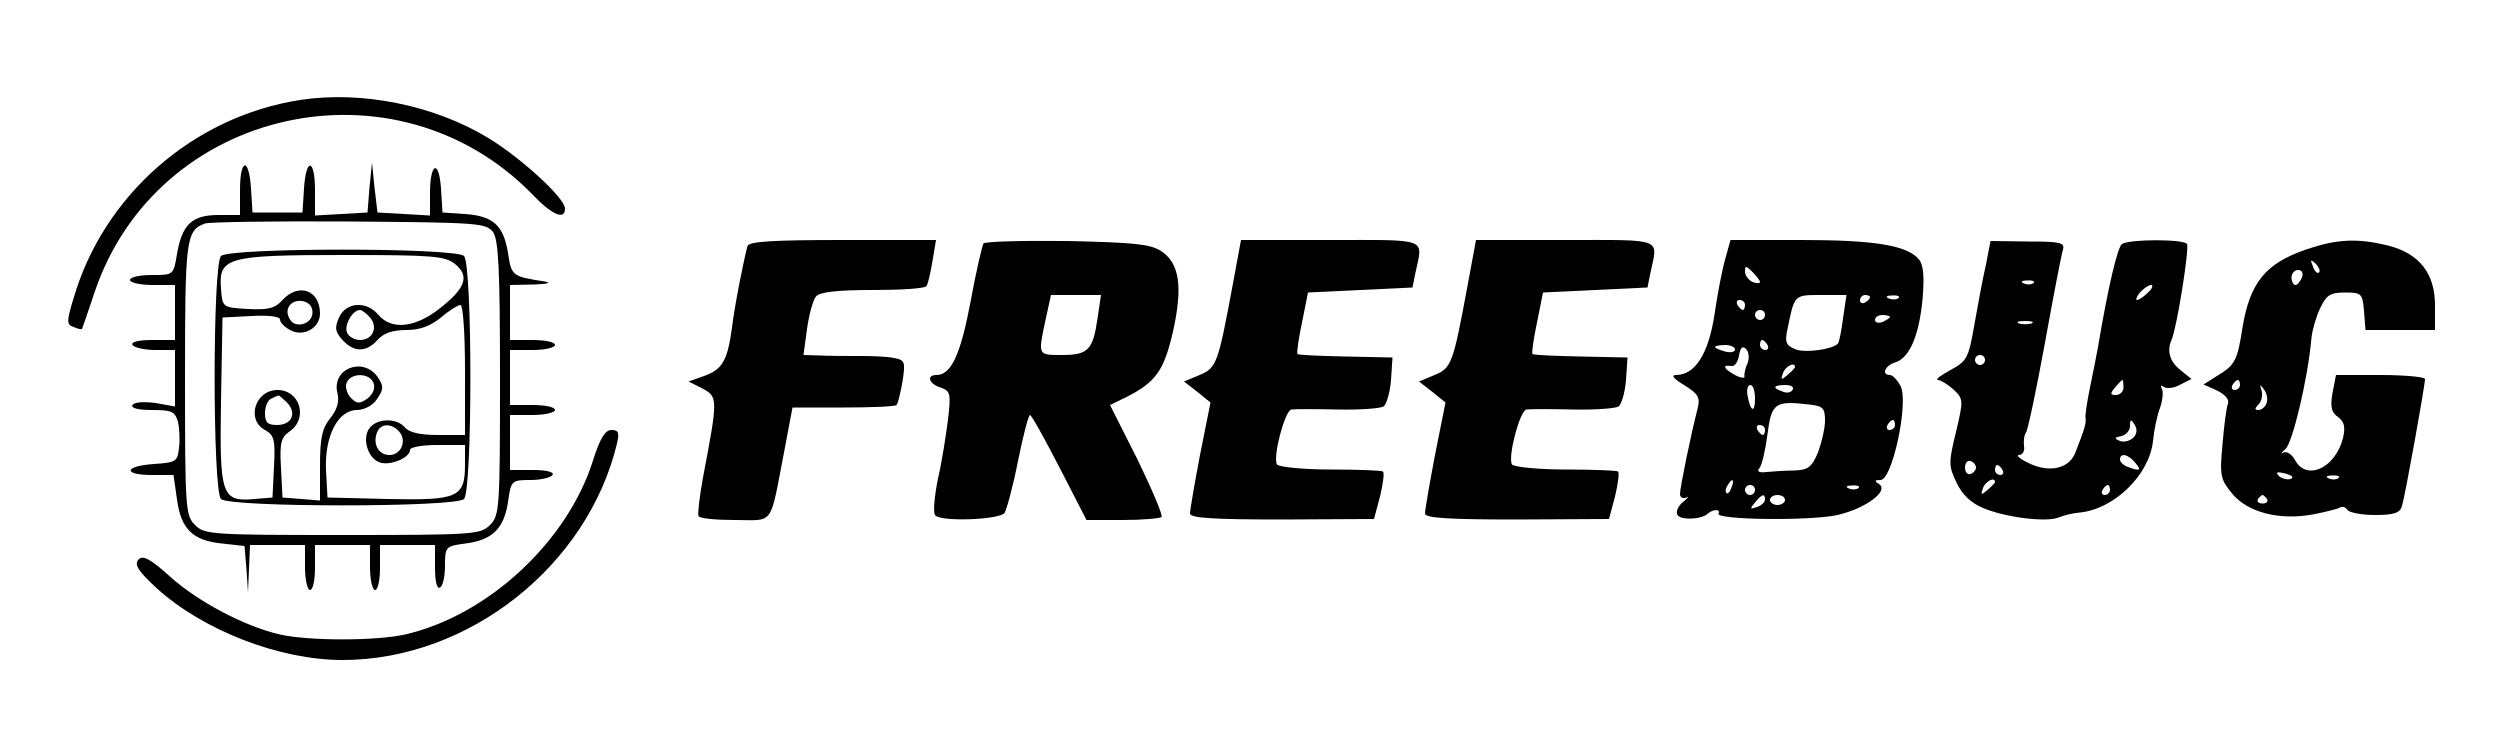
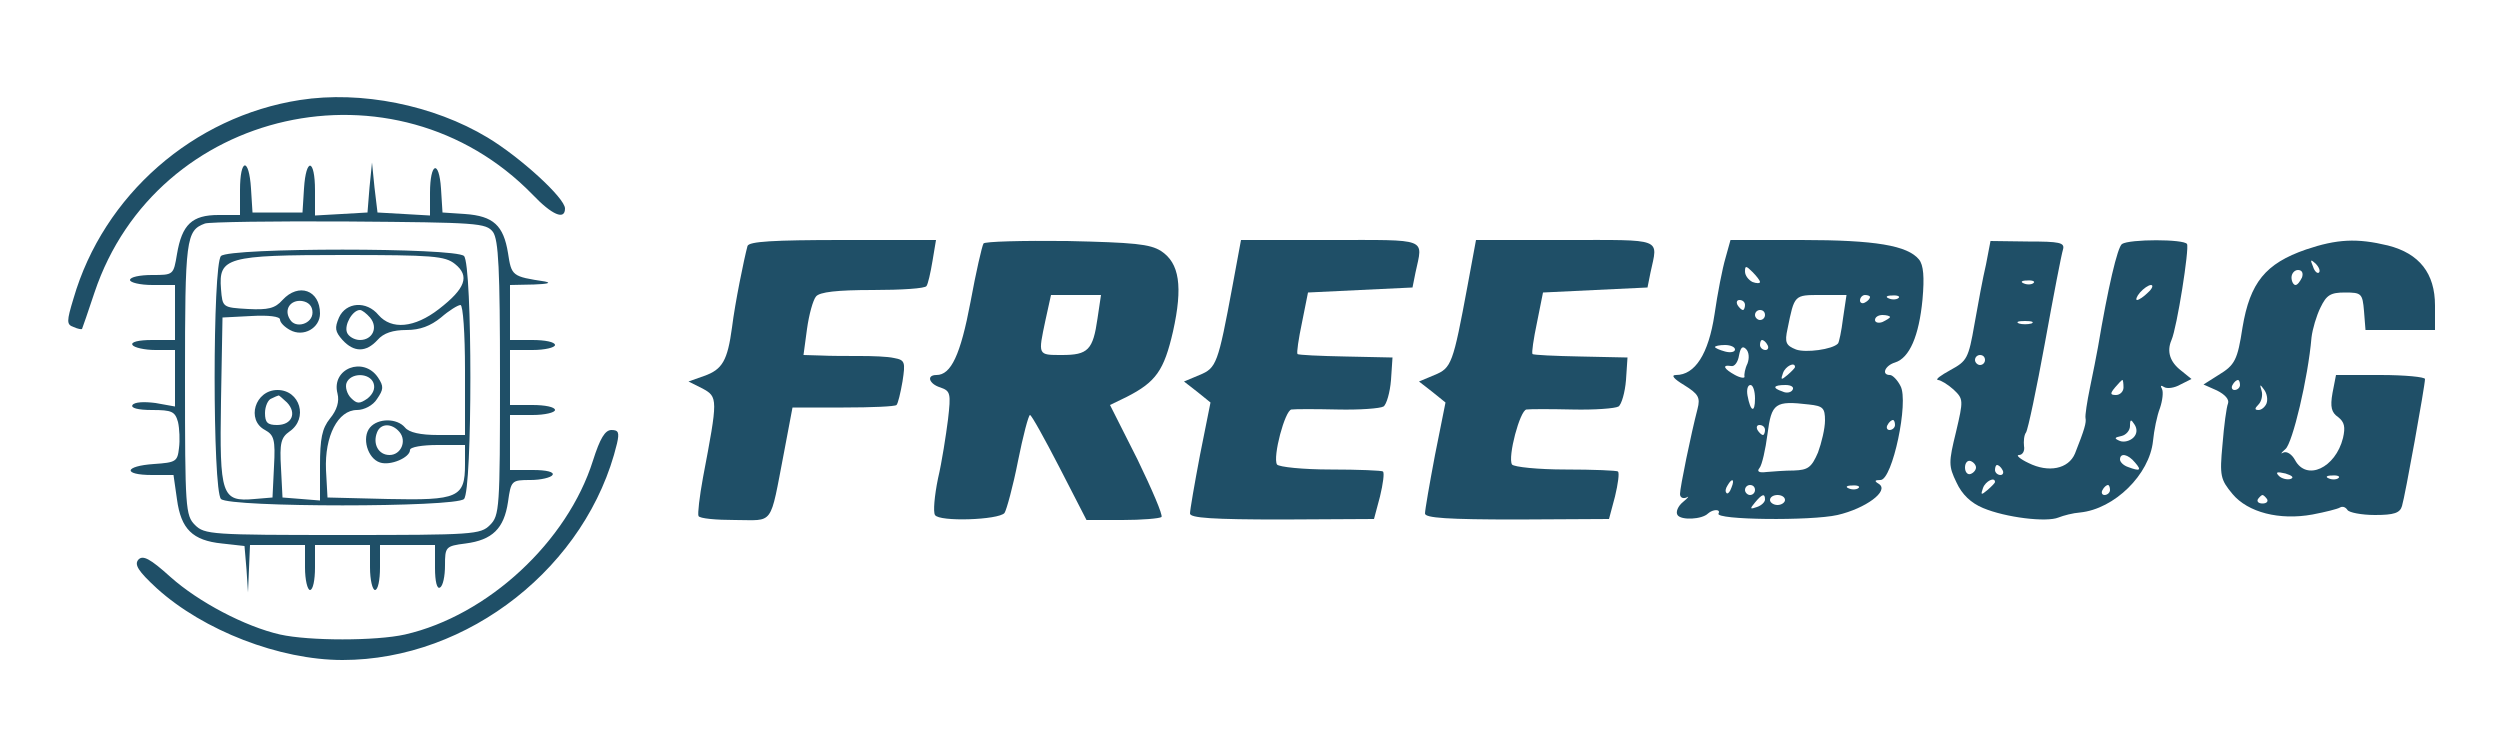
<svg xmlns="http://www.w3.org/2000/svg" version="1.0" width="500pt" height="150pt" viewBox="0 0 500 150" preserveAspectRatio="xMidYMid meet">
-   <g transform="translate(0,150) scale(0.1,-0.1)" fill="#000000" stroke="none">
+   <g transform="translate(0,150) scale(0.1,-0.1)" fill="#1f4f67" stroke="none">
    <path d="M600 1300 c-213 -33 -393 -190 -453 -397 -14 -46 -14 -52 0 -57 9 -4 16 -5 17 -4 1 2 12 34 25 73 124 370 602 477 876 196 39 -41 65 -52 65 -28 0 21 -90 103 -155 142 -108 65 -253 94 -375 75z" />
    <path d="M480 1120 l0 -50 -43 0 c-53 0 -73 -19 -83 -78 -7 -42 -7 -42 -50 -42 -24 0 -44 -4 -44 -10 0 -5 20 -10 45 -10 l45 0 0 -55 0 -55 -46 0 c-27 0 -43 -4 -39 -10 3 -5 24 -10 46 -10 l39 0 0 -56 0 -57 -39 7 c-23 3 -42 2 -46 -4 -4 -6 11 -10 39 -10 40 0 46 -3 52 -24 3 -13 4 -37 2 -52 -3 -27 -6 -29 -50 -32 -60 -4 -63 -22 -4 -22 l43 0 7 -49 c8 -59 31 -82 90 -88 l45 -5 4 -47 3 -46 2 48 2 47 55 0 55 0 0 -45 c0 -25 5 -45 10 -45 6 0 10 20 10 45 l0 45 55 0 55 0 0 -45 c0 -25 5 -45 10 -45 6 0 10 20 10 45 l0 45 55 0 55 0 0 -46 c0 -27 4 -43 10 -39 6 3 10 23 10 44 0 37 1 39 41 44 54 7 77 30 85 83 6 43 7 44 45 44 21 0 41 5 44 10 4 6 -12 10 -39 10 l-46 0 0 55 0 55 45 0 c25 0 45 5 45 10 0 6 -20 10 -45 10 l-45 0 0 55 0 55 45 0 c25 0 45 5 45 10 0 6 -20 10 -45 10 l-45 0 0 55 0 55 48 1 c26 1 36 3 22 6 -66 10 -67 11 -74 57 -9 55 -29 74 -86 78 l-45 3 -3 48 c-4 59 -22 52 -22 -9 l0 -45 -52 3 -53 3 -6 50 -5 50 -5 -50 -4 -50 -52 -3 -53 -3 0 50 c0 64 -18 67 -22 4 l-3 -48 -50 0 -50 0 -3 48 c-4 63 -22 61 -22 -3z m506 -84 c11 -16 14 -73 14 -293 0 -260 -1 -274 -20 -293 -19 -19 -33 -20 -295 -20 -262 0 -276 1 -295 20 -19 19 -20 33 -20 293 0 280 2 296 40 310 8 3 138 5 288 4 258 -2 274 -3 288 -21z" />
    <path d="M442 988 c-17 -17 -17 -469 0 -486 17 -17 469 -17 486 0 17 17 17 469 0 486 -17 17 -469 17 -486 0z m468 -16 c30 -24 21 -49 -32 -90 -49 -38 -95 -42 -121 -12 -24 29 -65 26 -79 -5 -9 -21 -8 -28 7 -45 23 -25 47 -25 70 0 12 14 31 20 58 20 27 0 48 8 69 25 16 14 34 25 39 25 5 0 9 -57 9 -130 l0 -130 -54 0 c-35 0 -58 5 -66 15 -16 19 -54 19 -70 0 -17 -20 -5 -62 20 -70 21 -7 60 10 60 25 0 6 25 10 55 10 l55 0 0 -39 c0 -66 -14 -72 -154 -69 l-121 3 -3 55 c-3 68 24 120 62 120 14 0 32 9 40 22 13 19 14 25 2 43 -29 43 -94 18 -81 -32 4 -16 -1 -33 -15 -50 -16 -20 -20 -40 -20 -95 l0 -69 -37 3 -38 3 -3 59 c-3 50 0 61 17 73 38 26 21 83 -24 83 -45 0 -63 -60 -25 -80 18 -10 21 -19 18 -73 l-3 -62 -36 -3 c-66 -6 -70 7 -67 196 l3 167 58 3 c34 2 57 -1 57 -7 0 -6 9 -15 20 -21 27 -15 60 4 60 33 0 47 -43 62 -75 27 -15 -17 -29 -20 -69 -18 -51 3 -51 3 -54 40 -5 63 11 68 244 68 180 0 204 -2 224 -18z m-285 -97 c0 -23 -34 -33 -45 -14 -13 20 1 40 24 37 13 -2 21 -10 21 -23z m115 -10 c17 -20 5 -45 -20 -45 -11 0 -23 7 -26 15 -6 15 11 45 26 45 4 0 13 -7 20 -15z m7 -131 c4 -11 -1 -22 -12 -31 -16 -11 -21 -11 -33 1 -8 8 -12 22 -9 30 8 21 46 21 54 0z m-173 -39 c20 -21 10 -45 -20 -45 -19 0 -24 5 -24 24 0 13 6 27 13 29 6 3 13 6 14 6 1 1 8 -6 17 -14z m225 -59 c15 -18 3 -46 -20 -46 -22 0 -34 22 -25 45 7 19 30 19 45 1z" />
    <path d="M1495 1008 c-7 -26 -25 -114 -31 -163 -9 -66 -19 -84 -56 -97 l-31 -11 28 -14 c31 -17 31 -20 1 -178 -7 -38 -11 -73 -9 -77 2 -5 35 -8 73 -8 79 0 69 -15 98 135 l17 90 102 0 c56 0 103 2 106 5 3 3 8 24 12 47 6 39 5 43 -17 47 -13 3 -43 4 -68 4 -25 0 -60 0 -79 1 l-34 1 7 52 c4 29 12 58 18 65 7 9 42 13 114 13 56 0 105 3 107 8 3 4 8 26 12 50 l7 42 -186 0 c-141 0 -188 -3 -191 -12z" />
    <path d="M1967 1013 c-3 -5 -15 -57 -26 -117 -20 -106 -39 -146 -68 -146 -21 0 -15 -18 8 -25 20 -7 21 -12 15 -64 -4 -31 -12 -84 -20 -118 -7 -34 -10 -67 -6 -73 8 -14 127 -10 139 4 4 6 17 53 27 104 10 50 21 92 24 92 3 0 29 -47 59 -105 l54 -105 72 0 c39 0 74 3 78 6 3 4 -19 55 -48 115 l-55 109 33 16 c59 30 75 53 93 131 20 90 13 137 -24 161 -22 14 -54 17 -188 20 -90 1 -165 -1 -167 -5z m228 -150 c-9 -63 -19 -73 -71 -73 -49 0 -48 -1 -33 70 l11 50 50 0 50 0 -7 -47z" />
    <path d="M2465 928 c-29 -156 -32 -164 -66 -178 l-31 -13 27 -21 26 -21 -21 -105 c-11 -58 -20 -110 -20 -117 0 -9 46 -12 184 -12 l184 1 12 45 c6 25 9 47 6 50 -2 2 -49 4 -105 4 -55 0 -103 5 -107 10 -9 15 16 109 29 110 7 1 48 1 92 0 44 -1 85 2 92 6 6 4 13 28 15 53 l3 45 -94 2 c-51 1 -95 3 -96 5 -2 2 2 30 9 63 l12 60 104 5 105 5 6 30 c15 70 28 65 -170 65 l-179 0 -17 -92z" />
    <path d="M2935 928 c-29 -156 -32 -164 -66 -178 l-31 -13 27 -21 26 -21 -21 -105 c-11 -58 -20 -110 -20 -117 0 -9 46 -12 184 -12 l184 1 12 45 c6 25 9 47 6 50 -2 2 -49 4 -105 4 -55 0 -103 5 -107 10 -9 15 16 109 29 110 7 1 48 1 92 0 44 -1 85 2 92 6 6 4 13 28 15 53 l3 45 -94 2 c-51 1 -95 3 -96 5 -2 2 2 30 9 63 l12 60 104 5 105 5 6 30 c15 70 28 65 -170 65 l-179 0 -17 -92z" />
    <path d="M3451 984 c-6 -20 -16 -71 -22 -113 -12 -79 -39 -121 -77 -121 -11 0 -4 -8 16 -20 29 -18 33 -25 27 -48 -13 -50 -35 -157 -35 -170 0 -7 6 -10 13 -7 6 4 4 0 -7 -9 -10 -8 -15 -20 -11 -26 7 -11 49 -9 61 3 10 9 26 9 21 0 -8 -13 185 -15 238 -3 56 13 104 48 83 62 -10 6 -9 8 3 8 24 0 57 157 40 188 -6 12 -16 22 -21 22 -18 0 -10 19 10 25 29 9 48 53 55 126 4 45 2 69 -7 80 -23 28 -87 39 -235 39 l-142 0 -10 -36z m69 -48 c0 -3 -7 -3 -15 0 -8 4 -15 13 -15 21 0 12 2 12 15 -1 8 -8 15 -17 15 -20z m166 -73 c-3 -25 -8 -48 -10 -50 -11 -12 -65 -19 -84 -12 -20 8 -23 14 -17 41 14 69 13 68 67 68 l51 0 -7 -47z m54 43 c0 -3 -4 -8 -10 -11 -5 -3 -10 -1 -10 4 0 6 5 11 10 11 6 0 10 -2 10 -4z m57 -2 c-3 -3 -12 -4 -19 -1 -8 3 -5 6 6 6 11 1 17 -2 13 -5z m-307 -14 c0 -5 -2 -10 -4 -10 -3 0 -8 5 -11 10 -3 6 -1 10 4 10 6 0 11 -4 11 -10z m40 -20 c0 -5 -4 -10 -10 -10 -5 0 -10 5 -10 10 0 6 5 10 10 10 6 0 10 -4 10 -10z m250 -4 c0 -2 -7 -6 -15 -10 -8 -3 -15 -1 -15 4 0 6 7 10 15 10 8 0 15 -2 15 -4z m-245 -56 c3 -5 1 -10 -4 -10 -6 0 -11 5 -11 10 0 6 2 10 4 10 3 0 8 -4 11 -10z m-65 -9 c0 -5 -9 -7 -20 -4 -11 3 -20 7 -20 9 0 2 9 4 20 4 11 0 20 -4 20 -9z m25 -28 c-5 -10 -7 -22 -6 -26 1 -4 -8 -3 -19 3 -22 12 -27 21 -8 18 7 -2 14 8 16 21 3 16 7 20 14 13 6 -6 7 -18 3 -29z m95 -7 c0 -2 -7 -9 -15 -16 -13 -11 -14 -10 -9 4 5 14 24 23 24 12z m-80 -63 c0 -30 -9 -27 -15 6 -2 11 0 21 6 21 5 0 9 -12 9 -27z m75 17 c-3 -5 -12 -7 -20 -3 -21 7 -19 13 6 13 11 0 18 -4 14 -10z m65 -61 c0 -16 -7 -45 -14 -64 -13 -30 -20 -35 -48 -36 -18 0 -43 -2 -55 -3 -15 -2 -20 1 -14 8 5 6 12 37 16 68 8 62 15 67 83 59 28 -3 32 -7 32 -32z m140 -9 c0 -5 -5 -10 -11 -10 -5 0 -7 5 -4 10 3 6 8 10 11 10 2 0 4 -4 4 -10z m-260 -10 c0 -5 -2 -10 -4 -10 -3 0 -8 5 -11 10 -3 6 -1 10 4 10 6 0 11 -4 11 -10z m-67 -115 c-3 -9 -8 -14 -10 -11 -3 3 -2 9 2 15 9 16 15 13 8 -4z m47 -5 c0 -5 -4 -10 -10 -10 -5 0 -10 5 -10 10 0 6 5 10 10 10 6 0 10 -4 10 -10z m207 4 c-3 -3 -12 -4 -19 -1 -8 3 -5 6 6 6 11 1 17 -2 13 -5z m-187 -23 c0 -5 -7 -12 -16 -15 -14 -5 -15 -4 -4 9 14 17 20 19 20 6z m40 -1 c0 -5 -7 -10 -15 -10 -8 0 -15 5 -15 10 0 6 7 10 15 10 8 0 15 -4 15 -10z" />
    <path d="M3972 971 c-6 -25 -16 -79 -23 -119 -12 -69 -15 -74 -48 -92 -20 -11 -31 -19 -25 -20 5 0 20 -9 31 -19 20 -19 20 -21 5 -85 -15 -61 -15 -68 1 -101 11 -24 29 -41 53 -51 45 -19 127 -29 151 -19 10 4 29 9 43 10 69 7 139 76 146 143 2 21 8 51 14 66 5 15 7 32 4 38 -4 7 -2 8 4 4 6 -4 21 -2 33 5 l22 11 -21 17 c-22 17 -29 38 -19 61 11 25 36 184 31 192 -6 10 -115 10 -130 0 -9 -6 -28 -87 -48 -206 -3 -16 -10 -53 -16 -81 -6 -29 -10 -56 -9 -61 2 -9 -2 -23 -21 -71 -13 -31 -53 -39 -93 -19 -17 8 -26 16 -19 16 7 0 12 8 10 18 -1 9 0 22 4 27 4 6 21 87 38 180 17 94 33 177 36 186 4 14 -7 16 -70 16 l-75 1 -9 -47z m95 -37 c-3 -3 -12 -4 -19 -1 -8 3 -5 6 6 6 11 1 17 -2 13 -5z m229 -19 c-8 -8 -18 -15 -22 -15 -3 0 -1 7 6 15 7 8 17 15 22 15 5 0 3 -7 -6 -15z m-233 -62 c-7 -2 -19 -2 -25 0 -7 3 -2 5 12 5 14 0 19 -2 13 -5z m-93 -73 c0 -5 -4 -10 -10 -10 -5 0 -10 5 -10 10 0 6 5 10 10 10 6 0 10 -4 10 -10z m277 -55 c0 -8 -7 -15 -15 -15 -12 0 -12 3 -2 15 7 8 13 15 15 15 1 0 2 -7 2 -15z m20 -100 c-7 -7 -19 -10 -27 -7 -12 5 -12 7 3 10 9 2 17 11 17 20 0 14 2 14 9 3 6 -9 5 -19 -2 -26z m3 -50 c14 -16 10 -18 -14 -9 -9 3 -16 10 -16 15 0 14 16 11 30 -6z m-318 -10 c0 -5 -5 -11 -11 -13 -6 -2 -11 4 -11 13 0 9 5 15 11 13 6 -2 11 -8 11 -13z m53 -5 c3 -5 1 -10 -4 -10 -6 0 -11 5 -11 10 0 6 2 10 4 10 3 0 8 -4 11 -10z m-15 -24 c0 -2 -7 -9 -15 -16 -13 -11 -14 -10 -9 4 5 14 24 23 24 12z m230 -16 c0 -5 -5 -10 -11 -10 -5 0 -7 5 -4 10 3 6 8 10 11 10 2 0 4 -4 4 -10z" />
    <path d="M4612 1001 c-81 -28 -112 -66 -127 -156 -10 -65 -15 -75 -48 -95 l-30 -19 27 -12 c16 -8 25 -18 22 -26 -3 -7 -8 -44 -11 -82 -6 -63 -4 -70 20 -99 31 -37 94 -53 160 -41 26 5 50 11 55 14 5 3 11 1 15 -5 3 -5 28 -10 55 -10 38 0 50 4 54 18 6 19 46 241 46 254 0 4 -40 8 -89 8 l-89 0 -7 -36 c-5 -28 -2 -39 11 -48 13 -10 15 -20 10 -42 -15 -60 -73 -87 -96 -44 -6 11 -16 18 -23 15 -7 -4 -5 -1 4 7 14 12 45 141 52 223 2 17 10 44 18 60 12 25 20 30 49 30 33 0 35 -2 38 -37 l3 -38 70 0 69 0 0 49 c0 64 -31 104 -94 120 -62 15 -102 13 -164 -8z m26 -46 c-3 -3 -9 2 -12 12 -6 14 -5 15 5 6 7 -7 10 -15 7 -18z m-34 -10 c-4 -8 -9 -15 -13 -15 -4 0 -8 7 -8 15 0 8 6 15 13 15 8 0 11 -6 8 -15z m-124 -215 c0 -5 -5 -10 -11 -10 -5 0 -7 5 -4 10 3 6 8 10 11 10 2 0 4 -4 4 -10z m53 -37 c-3 -7 -10 -13 -16 -13 -8 0 -8 3 0 11 6 6 9 19 6 28 -4 13 -3 13 5 2 6 -8 8 -20 5 -28z m48 -151 c-7 -2 -18 1 -23 6 -8 8 -4 9 13 5 13 -4 18 -8 10 -11z m96 2 c-3 -3 -12 -4 -19 -1 -8 3 -5 6 6 6 11 1 17 -2 13 -5z m-143 -42 c3 -5 -1 -9 -9 -9 -8 0 -12 4 -9 9 3 4 7 8 9 8 2 0 6 -4 9 -8z" />
    <path d="M1186 579 c-51 -162 -210 -310 -376 -348 -58 -13 -192 -13 -250 0 -70 16 -163 65 -219 115 -41 37 -55 44 -64 35 -9 -10 -1 -23 37 -58 93 -84 245 -143 371 -143 252 0 490 188 549 433 5 22 3 27 -11 27 -13 0 -23 -17 -37 -61z" />
  </g>
</svg>
